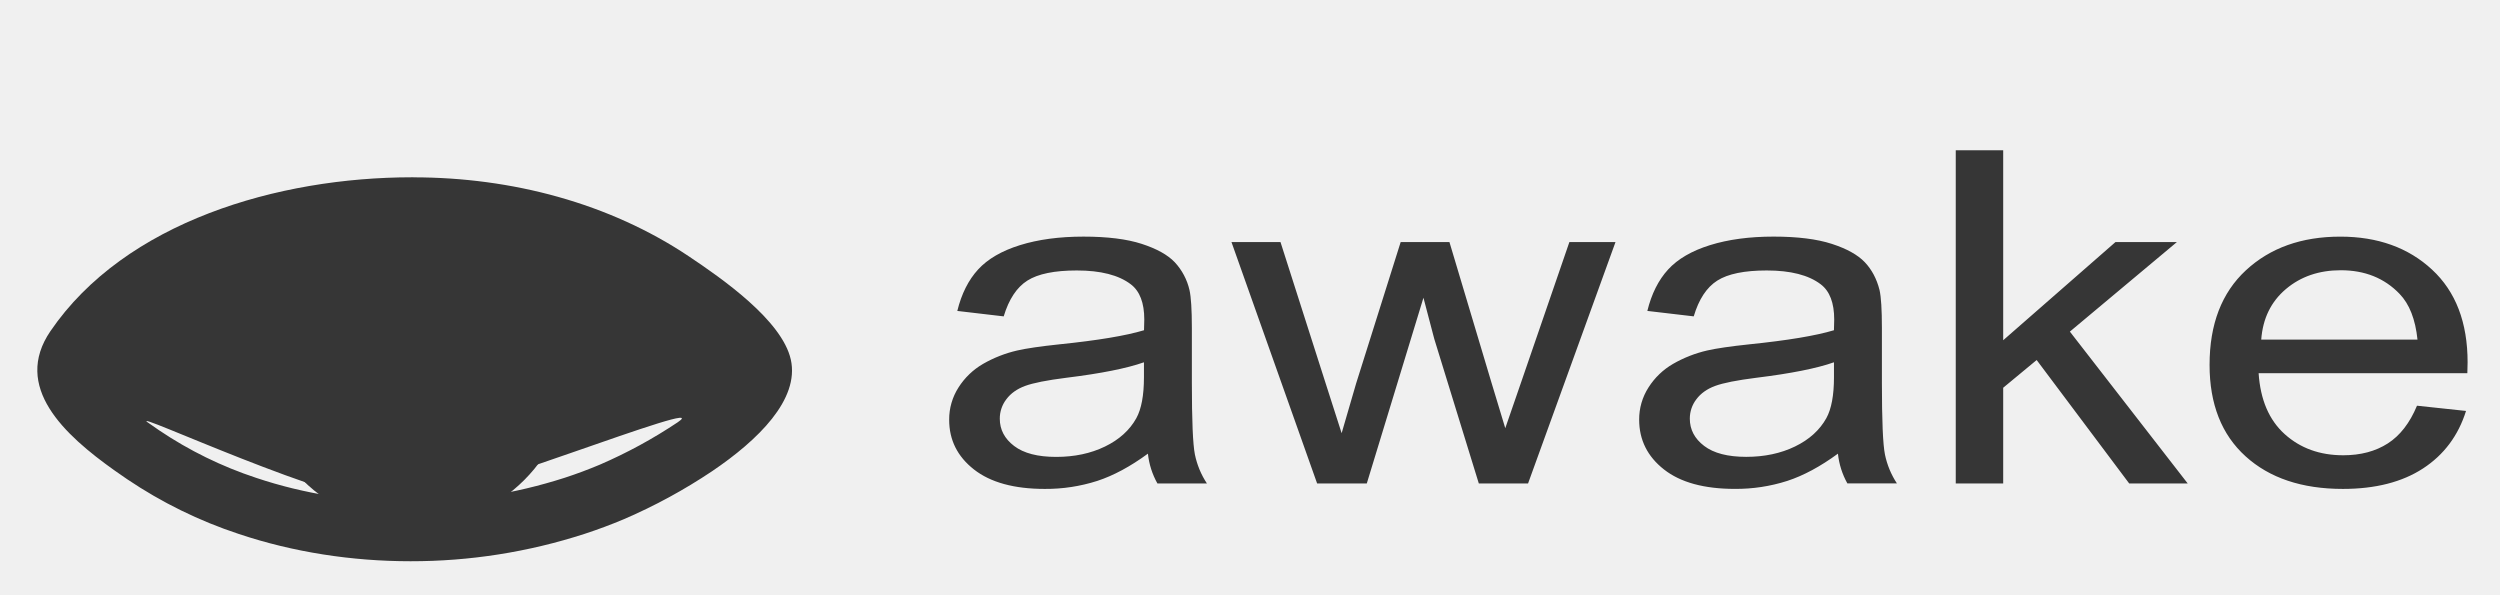
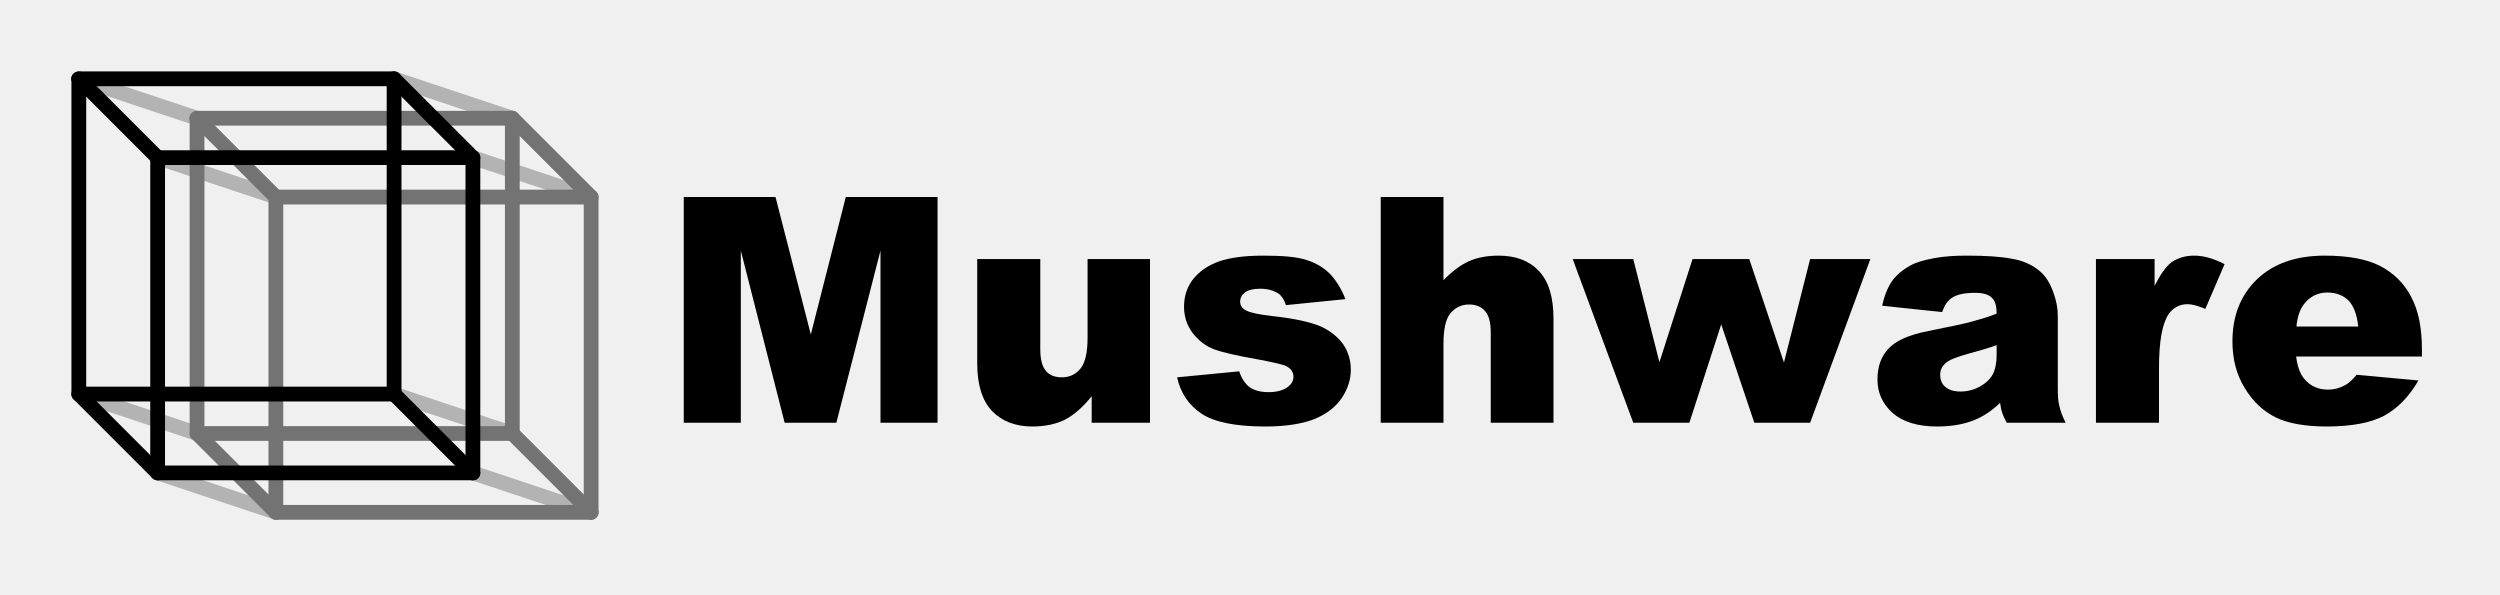
- <svg xmlns="http://www.w3.org/2000/svg" viewBox="0 0 2030 483">
-   <circle cx="328.32" cy="269.5" r="25.29" fill="#fff" />
-   <path d="M323.63 410c36.15 0 260.14-89.72 226.65-67.1a396.64 396.64 0 0 1-63.11 34.36c-9.31 3.93-18.92 7.52-28.61 10.68a411 411 0 0 1-126.22 19.78c-43.44 0-85.26-6.62-124.29-19.69a321 321 0 0 1-78.77-38.58 586.35 586.35 0 0 1-9.36-6.49c-15.84-11.23 150.9 67 202.65 67m13.06-266h-1.06c-108.74 0-233 36.16-293.6 124.9C10 314.2 52.29 353.14 93.16 382.12c3.39 2.4 6.77 4.74 10.1 7a368.89 368.89 0 0 0 90.55 44.43c44.41 14.87 92 22.18 139.53 22.18a456.21 456.21 0 0 0 141.15-22.17q16.49-5.38 32.33-12.07a445 445 0 0 0 71.33-38.82c37.52-25.34 71.17-58.4 64-90.66C635 260 586 226 559.48 208.24 494.84 164.93 415.47 144 335.63 144z" fill="#363636" />
-   <circle cx="349.99" cy="300" r="47.47" fill="#363636" />
-   <circle cx="335.71" cy="299.87" r="110.44" fill="none" stroke="#363636" stroke-miterlimit="10" stroke-width="33.535" />
-   <path d="M932.1 368.37q-21.4 15.69-41.19 22.15a136.37 136.37 0 0 1-42.49 6.48q-37.42 0-57.57-15.8t-20.12-40.33a47.9 47.9 0 0 1 7.6-26.29 57.89 57.89 0 0 1 19.91-19.1A101.15 101.15 0 0 1 826 284.59q11.34-2.58 34.24-5 46.66-4.78 68.7-11.44c.14-4.55.22-7.44.22-8.67q0-20.3-10.92-28.61-14.76-11.25-43.87-11.25-27.18 0-40.13 8.21T815 256.9l-37.67-4.42q5.13-20.86 16.91-33.68t34-19.75q22.25-6.92 51.57-6.92 29.11 0 47.3 5.9t26.75 14.86a49.29 49.29 0 0 1 12 22.61q1.92 8.49 1.93 30.63v44.29q0 46.33 2.46 58.6a67.46 67.46 0 0 0 9.75 23.53h-40.19a63.21 63.21 0 0 1-7.71-24.18zm-3.21-74.19q-21 7.4-62.92 12.55-23.75 3-33.6 6.65t-15.19 10.79a25.61 25.61 0 0 0-5.35 15.83q0 13.29 11.66 22.15t34.14 8.85q22.25 0 39.59-8.4t25.47-23q6.19-11.25 6.2-33.22zM1069.5 392.55l-69.55-196h39.81l36.16 113.13 13.49 42.07q.85-3.13 11.77-40.41l36.17-114.79h39.59l34 113.68 11.34 37.46 13.06-37.83 39-113.31h37.45l-71 196h-40l-36.17-117.38-8.78-33.4-46 150.78zM1492.4 368.37q-21.4 15.69-41.2 22.15a136.3 136.3 0 0 1-42.48 6.46q-37.46 0-57.57-15.78T1331 340.87a47.82 47.82 0 0 1 7.6-26.29 57.86 57.86 0 0 1 19.9-19.1 101.35 101.35 0 0 1 27.72-10.89q11.34-2.58 34.24-5 46.66-4.78 68.7-11.44c.14-4.55.22-7.44.22-8.67q0-20.3-10.92-28.61-14.76-11.25-43.87-11.25-27.18 0-40.13 8.21t-19.15 29.06l-37.67-4.42q5.13-20.86 16.91-33.68t34-19.75q22.26-6.92 51.58-6.92 29.1 0 47.3 5.9t26.75 14.86q8.57 9 12 22.61 1.92 8.49 1.92 30.63v44.29q0 46.33 2.47 58.6a67.46 67.46 0 0 0 9.73 23.53h-40.23a63 63 0 0 1-7.67-24.17zm-3.21-74.19q-21 7.4-62.92 12.55-23.76 3-33.6 6.65t-15.19 10.79a25.61 25.61 0 0 0-5.35 15.78q0 13.29 11.66 22.15t34.13 8.86q22.26 0 39.6-8.4t25.47-23q6.19-11.25 6.2-33.22zM1588.07 392.55V122h38.52v154.28l91.17-79.72h49.87l-86.89 72.71 95.67 123.28h-47.52l-75.12-100.21-27.18 22.51v77.7zM1962.6 329.43l39.81 4.25q-9.42 30.07-34.89 46.69T1902.46 397q-49.86 0-79.08-26.49t-29.21-74.28q0-49.45 29.53-76.77t76.62-27.31q45.59 0 74.48 26.76t28.89 75.29c0 2-.07 4.93-.21 8.86H1834q2.13 32.29 21.18 49.46t47.52 17.16q21.18 0 36.16-9.59t23.74-30.66zm-126.48-53.7H1963q-2.57-24.74-14.55-37.1-18.42-19.19-47.73-19.19-26.54 0-44.62 15.32t-19.98 40.97z" fill="#363636" />
+ <svg xmlns="http://www.w3.org/2000/svg" width="100%" height="100%" viewBox="0 0 2030 483" version="1.1" xml:space="preserve" style="fill-rule:evenodd;clip-rule:evenodd;stroke-linecap:round;stroke-linejoin:round;stroke-miterlimit:1.5;">
+   <g transform="matrix(1.16812,0,0,0.801475,-319.368,51.3191)">
+     <g transform="matrix(219.156,0,0,319.411,733.146,364.242)">
+       <path d="M0.071,-0.716L0.362,-0.716L0.474,-0.28L0.585,-0.716L0.876,-0.716L0.876,0L0.695,0L0.695,-0.546L0.555,0L0.391,0L0.252,-0.546L0.252,0L0.071,0L0.071,-0.716Z" style="fill-rule:nonzero;" />
+     </g>
+     <g transform="matrix(219.156,0,0,319.411,939.996,364.242)">
+       <path d="M0.606,0L0.421,0L0.421,-0.084C0.393,-0.049 0.365,-0.025 0.337,-0.01C0.309,0.004 0.274,0.012 0.233,0.012C0.179,0.012 0.136,-0.005 0.105,-0.037C0.074,-0.07 0.058,-0.12 0.058,-0.188L0.058,-0.519L0.258,-0.519L0.258,-0.233C0.258,-0.201 0.264,-0.178 0.276,-0.164C0.288,-0.15 0.305,-0.144 0.327,-0.144C0.35,-0.144 0.37,-0.153 0.385,-0.171C0.4,-0.189 0.408,-0.222 0.408,-0.269L0.408,-0.519L0.606,-0.519L0.606,0Z" style="fill-rule:nonzero;" />
+     </g>
+     <g transform="matrix(219.156,0,0,319.411,1086.17,364.242)">
+       <path d="M0.025,-0.144L0.222,-0.163C0.23,-0.139 0.242,-0.122 0.256,-0.112C0.271,-0.102 0.291,-0.097 0.315,-0.097C0.342,-0.097 0.362,-0.103 0.377,-0.114C0.388,-0.123 0.394,-0.133 0.394,-0.146C0.394,-0.16 0.387,-0.171 0.372,-0.179C0.361,-0.185 0.332,-0.191 0.286,-0.2C0.217,-0.212 0.169,-0.223 0.142,-0.233C0.115,-0.243 0.093,-0.261 0.074,-0.285C0.056,-0.309 0.047,-0.337 0.047,-0.368C0.047,-0.402 0.057,-0.432 0.077,-0.457C0.097,-0.481 0.124,-0.5 0.159,-0.512C0.194,-0.524 0.24,-0.53 0.299,-0.53C0.361,-0.53 0.406,-0.526 0.436,-0.516C0.465,-0.507 0.49,-0.492 0.51,-0.472C0.529,-0.452 0.546,-0.425 0.559,-0.392L0.37,-0.373C0.365,-0.39 0.357,-0.402 0.346,-0.41C0.33,-0.42 0.311,-0.425 0.289,-0.425C0.267,-0.425 0.25,-0.421 0.24,-0.413C0.23,-0.405 0.225,-0.396 0.225,-0.384C0.225,-0.372 0.231,-0.362 0.244,-0.356C0.257,-0.349 0.285,-0.343 0.329,-0.338C0.395,-0.331 0.444,-0.32 0.477,-0.307C0.509,-0.293 0.533,-0.274 0.551,-0.25C0.568,-0.225 0.576,-0.198 0.576,-0.168C0.576,-0.138 0.567,-0.109 0.549,-0.081C0.531,-0.053 0.503,-0.03 0.464,-0.013C0.425,0.003 0.372,0.012 0.305,0.012C0.21,0.012 0.142,-0.002 0.102,-0.029C0.062,-0.056 0.036,-0.094 0.025,-0.144Z" style="fill-rule:nonzero;" />
+     </g>
+     <g transform="matrix(219.156,0,0,319.411,1220.04,364.242)">
+       <path d="M0.06,-0.716L0.259,-0.716L0.259,-0.452C0.286,-0.48 0.313,-0.5 0.339,-0.512C0.366,-0.524 0.398,-0.53 0.434,-0.53C0.488,-0.53 0.531,-0.514 0.562,-0.481C0.593,-0.448 0.608,-0.398 0.608,-0.33L0.608,0L0.409,0L0.409,-0.285C0.409,-0.318 0.403,-0.341 0.391,-0.354C0.379,-0.368 0.362,-0.375 0.34,-0.375C0.316,-0.375 0.296,-0.365 0.281,-0.347C0.266,-0.329 0.259,-0.296 0.259,-0.249L0.259,0L0.06,0L0.06,-0.716Z" style="fill-rule:nonzero;" />
+     </g>
+     <g transform="matrix(219.156,0,0,319.411,1366.22,364.242)">
+       <path d="M0.002,-0.519L0.194,-0.519L0.277,-0.192L0.382,-0.519L0.562,-0.519L0.672,-0.191L0.755,-0.519L0.946,-0.519L0.755,0L0.578,0L0.473,-0.312L0.372,0L0.194,0L0.002,-0.519Z" style="fill-rule:nonzero;" />
+     </g>
+     <g transform="matrix(219.156,0,0,319.411,1570.6,364.242)">
+       <path d="M0.241,-0.351L0.051,-0.371C0.058,-0.404 0.069,-0.43 0.082,-0.449C0.096,-0.468 0.115,-0.485 0.141,-0.499C0.159,-0.509 0.184,-0.516 0.216,-0.522C0.248,-0.528 0.282,-0.53 0.319,-0.53C0.379,-0.53 0.427,-0.527 0.463,-0.52C0.499,-0.514 0.529,-0.5 0.553,-0.479C0.57,-0.464 0.583,-0.443 0.593,-0.416C0.603,-0.389 0.608,-0.364 0.608,-0.339L0.608,-0.11C0.608,-0.086 0.609,-0.067 0.613,-0.053C0.616,-0.039 0.622,-0.021 0.633,0L0.446,0C0.439,-0.013 0.434,-0.024 0.432,-0.031C0.429,-0.038 0.427,-0.049 0.425,-0.063C0.399,-0.038 0.373,-0.021 0.347,-0.01C0.312,0.005 0.271,0.012 0.225,0.012C0.163,0.012 0.116,-0.003 0.084,-0.031C0.052,-0.06 0.036,-0.095 0.036,-0.137C0.036,-0.177 0.047,-0.209 0.07,-0.234C0.093,-0.26 0.136,-0.279 0.198,-0.291C0.273,-0.306 0.321,-0.316 0.343,-0.323C0.365,-0.329 0.389,-0.336 0.414,-0.346C0.414,-0.371 0.409,-0.388 0.398,-0.397C0.388,-0.407 0.371,-0.412 0.345,-0.412C0.313,-0.412 0.288,-0.407 0.272,-0.396C0.259,-0.388 0.249,-0.373 0.241,-0.351ZM0.414,-0.246C0.386,-0.236 0.358,-0.228 0.328,-0.22C0.288,-0.209 0.262,-0.199 0.251,-0.188C0.24,-0.178 0.235,-0.166 0.235,-0.152C0.235,-0.136 0.24,-0.123 0.251,-0.114C0.262,-0.104 0.278,-0.099 0.299,-0.099C0.321,-0.099 0.342,-0.104 0.361,-0.115C0.38,-0.125 0.394,-0.139 0.402,-0.154C0.41,-0.17 0.414,-0.19 0.414,-0.214L0.414,-0.246Z" style="fill-rule:nonzero;" />
+     </g>
+     <g transform="matrix(219.156,0,0,319.411,1716.78,364.242)">
+       <path d="M0.062,-0.519L0.248,-0.519L0.248,-0.434C0.266,-0.47 0.284,-0.496 0.303,-0.51C0.323,-0.523 0.346,-0.53 0.374,-0.53C0.403,-0.53 0.435,-0.521 0.47,-0.503L0.409,-0.361C0.385,-0.371 0.367,-0.376 0.353,-0.376C0.327,-0.376 0.307,-0.365 0.292,-0.344C0.272,-0.313 0.262,-0.257 0.262,-0.174L0.262,0L0.062,0L0.062,-0.519Z" style="fill-rule:nonzero;" />
+     </g>
+     <g transform="matrix(219.156,0,0,319.411,1817.58,364.242)">
+       <path d="M0.636,-0.21L0.237,-0.21C0.241,-0.178 0.25,-0.154 0.263,-0.139C0.282,-0.116 0.307,-0.105 0.338,-0.105C0.358,-0.105 0.376,-0.11 0.394,-0.12C0.405,-0.126 0.416,-0.137 0.429,-0.152L0.625,-0.134C0.595,-0.082 0.558,-0.045 0.516,-0.022C0.474,0 0.413,0.012 0.334,0.012C0.265,0.012 0.211,0.002 0.172,-0.017C0.132,-0.037 0.1,-0.067 0.074,-0.11C0.048,-0.152 0.035,-0.201 0.035,-0.258C0.035,-0.339 0.061,-0.405 0.113,-0.455C0.165,-0.505 0.237,-0.53 0.328,-0.53C0.402,-0.53 0.461,-0.519 0.504,-0.497C0.547,-0.474 0.58,-0.442 0.602,-0.399C0.625,-0.356 0.636,-0.301 0.636,-0.232L0.636,-0.21ZM0.434,-0.305C0.43,-0.344 0.419,-0.371 0.403,-0.388C0.386,-0.404 0.364,-0.413 0.336,-0.413C0.305,-0.413 0.28,-0.4 0.261,-0.375C0.249,-0.359 0.241,-0.336 0.238,-0.305L0.434,-0.305Z" style="fill-rule:nonzero;" />
+     </g>
+   </g>
+   <g>
+     <path d="M64,64L160,96" style="fill:none;stroke:rgb(179,179,179);stroke-width:12px;" />
+     <path d="M128,128L224,160" style="fill:none;stroke:rgb(179,179,179);stroke-width:12px;" />
+     <path d="M64,320L160,352" style="fill:none;stroke:rgb(179,179,179);stroke-width:12px;" />
+     <path d="M128,384L224,416" style="fill:none;stroke:rgb(179,179,179);stroke-width:12px;" />
+     <path d="M384,384L480,416" style="fill:none;stroke:rgb(179,179,179);stroke-width:12px;" />
+     <path d="M320,320L416,352" style="fill:none;stroke:rgb(179,179,179);stroke-width:12px;" />
+     <path d="M320,64L416,96" style="fill:none;stroke:rgb(179,179,179);stroke-width:12px;" />
+     <path d="M384,128C384,128 480.345,160.019 480,160" style="fill:none;stroke:rgb(179,179,179);stroke-width:12px;" />
+     <g transform="matrix(1,0,0,1,96,32)">
+       <g transform="matrix(1,0,0,1,0,-32)">
+         <rect x="64" y="96" width="256" height="256" style="fill:rgb(235,235,235);fill-opacity:0;stroke:rgb(115,115,115);stroke-width:12px;" />
+       </g>
+       <g transform="matrix(1,0,0,1,64,32)">
+         <rect x="64" y="96" width="256" height="256" style="fill:rgb(235,235,235);fill-opacity:0;stroke:rgb(115,115,115);stroke-width:12px;" />
+       </g>
+       <g transform="matrix(1.06667,0,0,1,-8.53333,0)">
+         <path d="M68,64L128,128" style="fill:none;stroke:rgb(115,115,115);stroke-width:11.61px;" />
+       </g>
+       <path d="M128,384L64,320" style="fill:none;stroke:rgb(115,115,115);stroke-width:12px;" />
+       <path d="M320,64L384,128" style="fill:none;stroke:rgb(115,115,115);stroke-width:12px;" />
+       <path d="M320,320L384,384" style="fill:none;stroke:rgb(115,115,115);stroke-width:12px;" />
+     </g>
+     <g>
+       <g transform="matrix(1,0,0,1,0,-32)">
+         <rect x="64" y="96" width="256" height="256" style="fill:rgb(235,235,235);fill-opacity:0;stroke:black;stroke-width:12px;" />
+       </g>
+       <g transform="matrix(1,0,0,1,64,32)">
+         <rect x="64" y="96" width="256" height="256" style="fill:rgb(235,235,235);fill-opacity:0;stroke:black;stroke-width:12px;" />
+       </g>
+       <g transform="matrix(1.06667,0,0,1,-8.53333,0)">
+         <path d="M68,64L128,128" style="fill:none;stroke:black;stroke-width:11.61px;" />
+       </g>
+       <path d="M128,384L64,320" style="fill:none;stroke:black;stroke-width:12px;" />
+       <path d="M320,64L384,128" style="fill:none;stroke:black;stroke-width:12px;" />
+       <path d="M320,320L384,384" style="fill:none;stroke:black;stroke-width:12px;" />
+     </g>
+   </g>
</svg>
